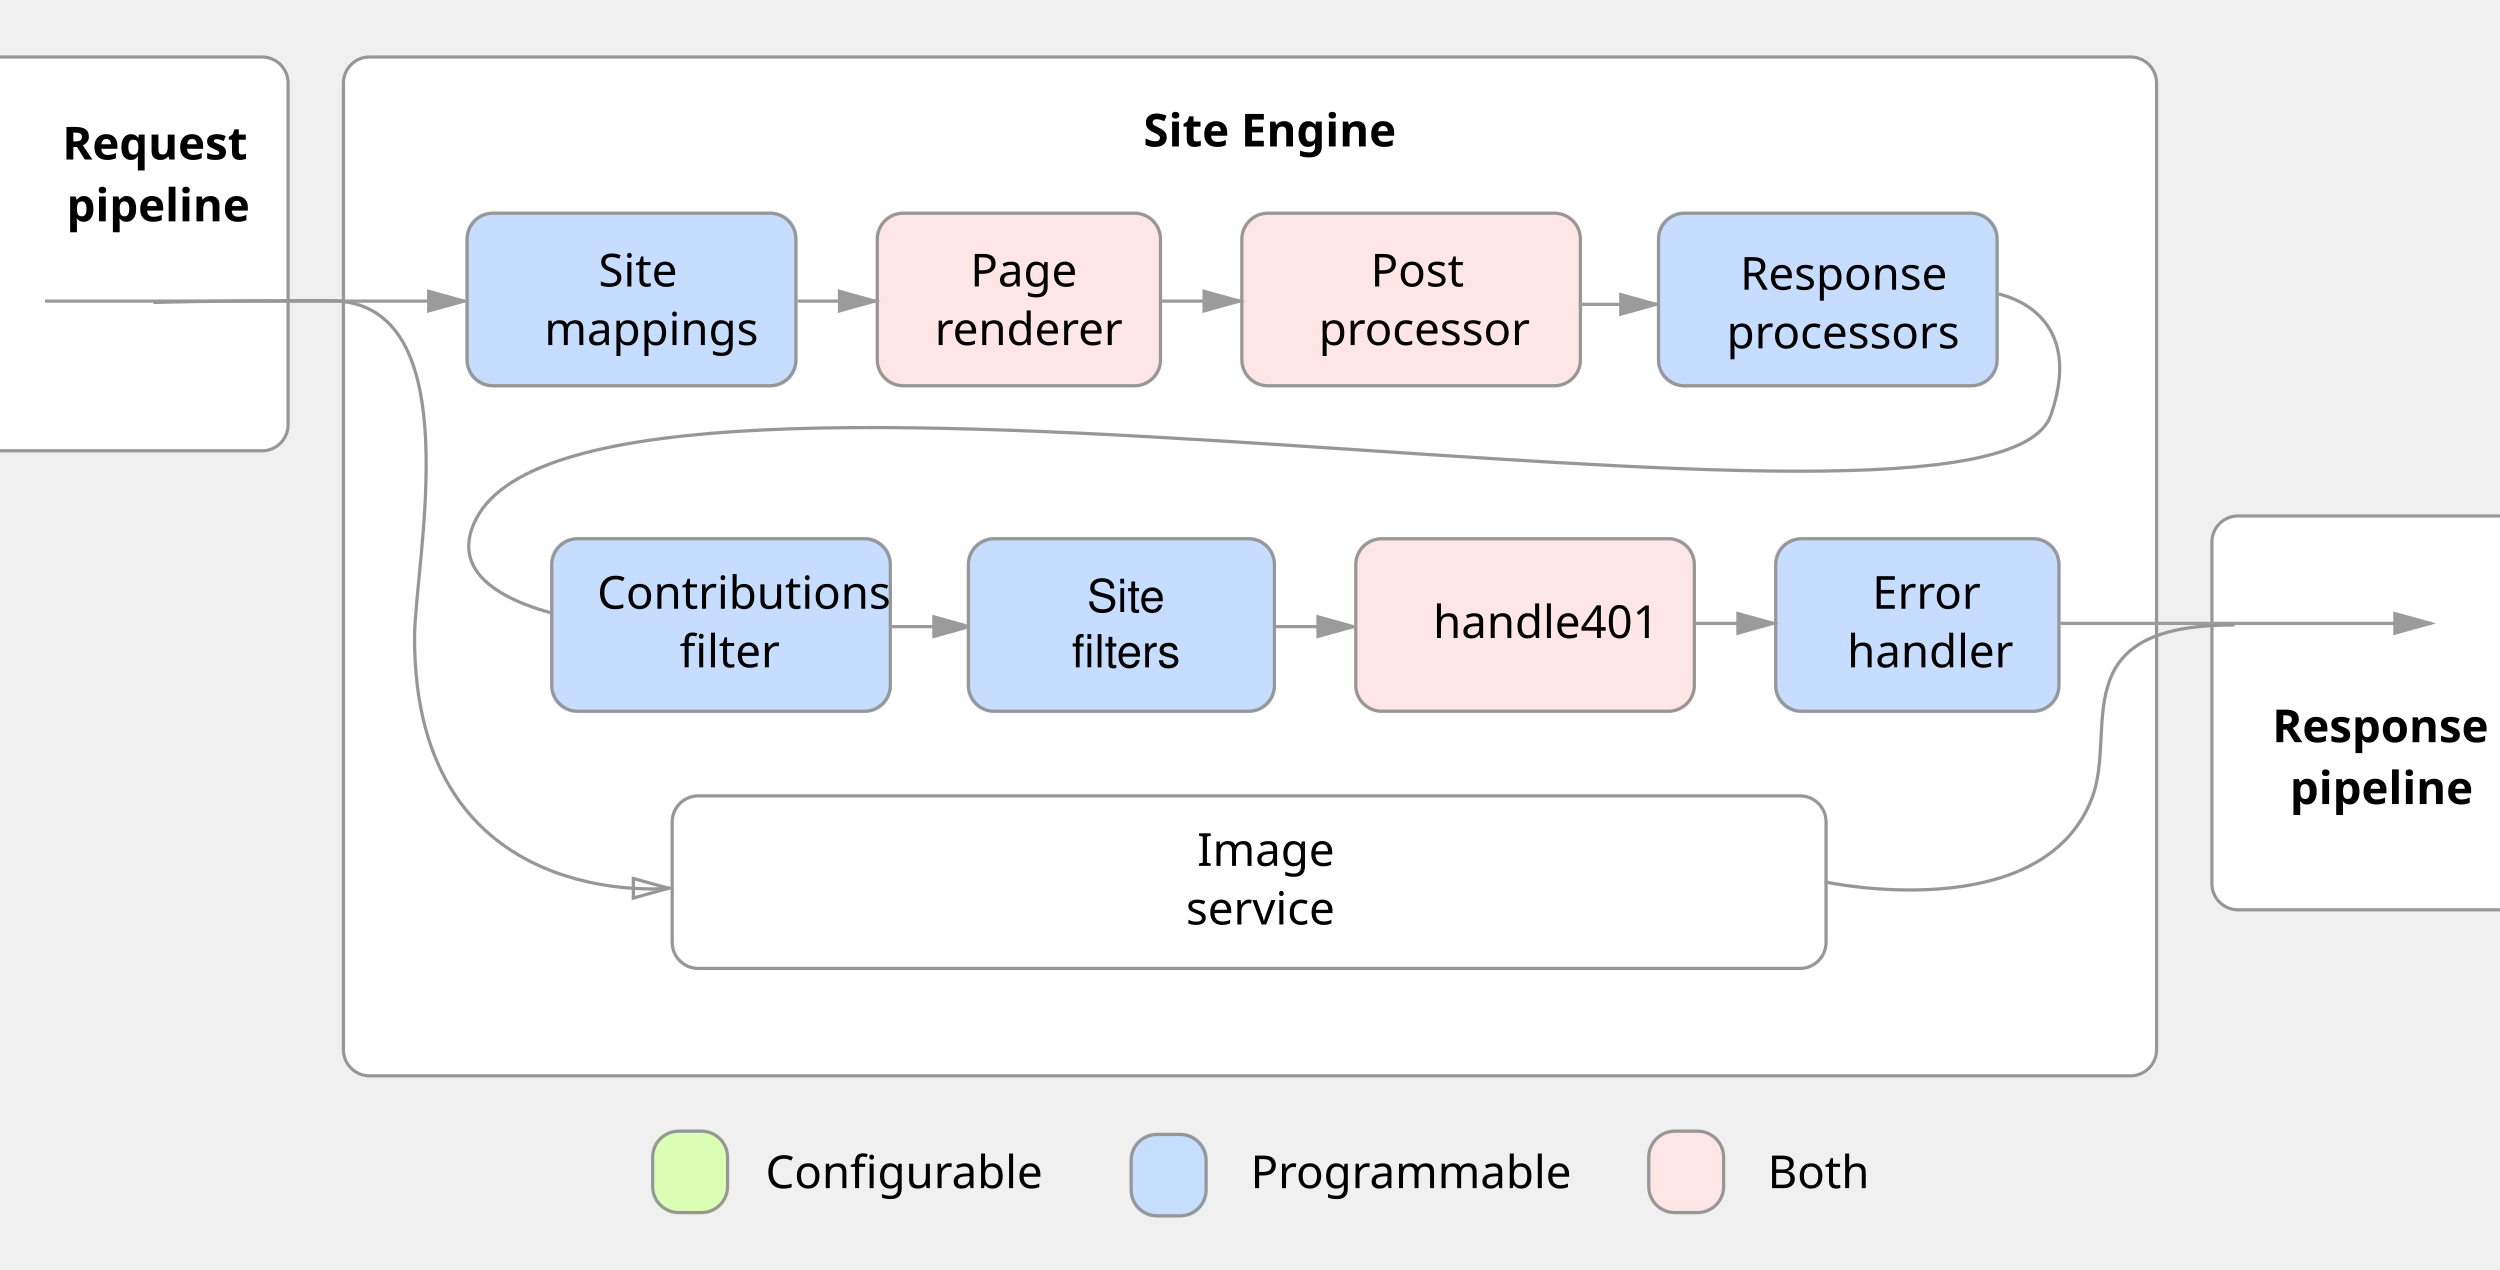
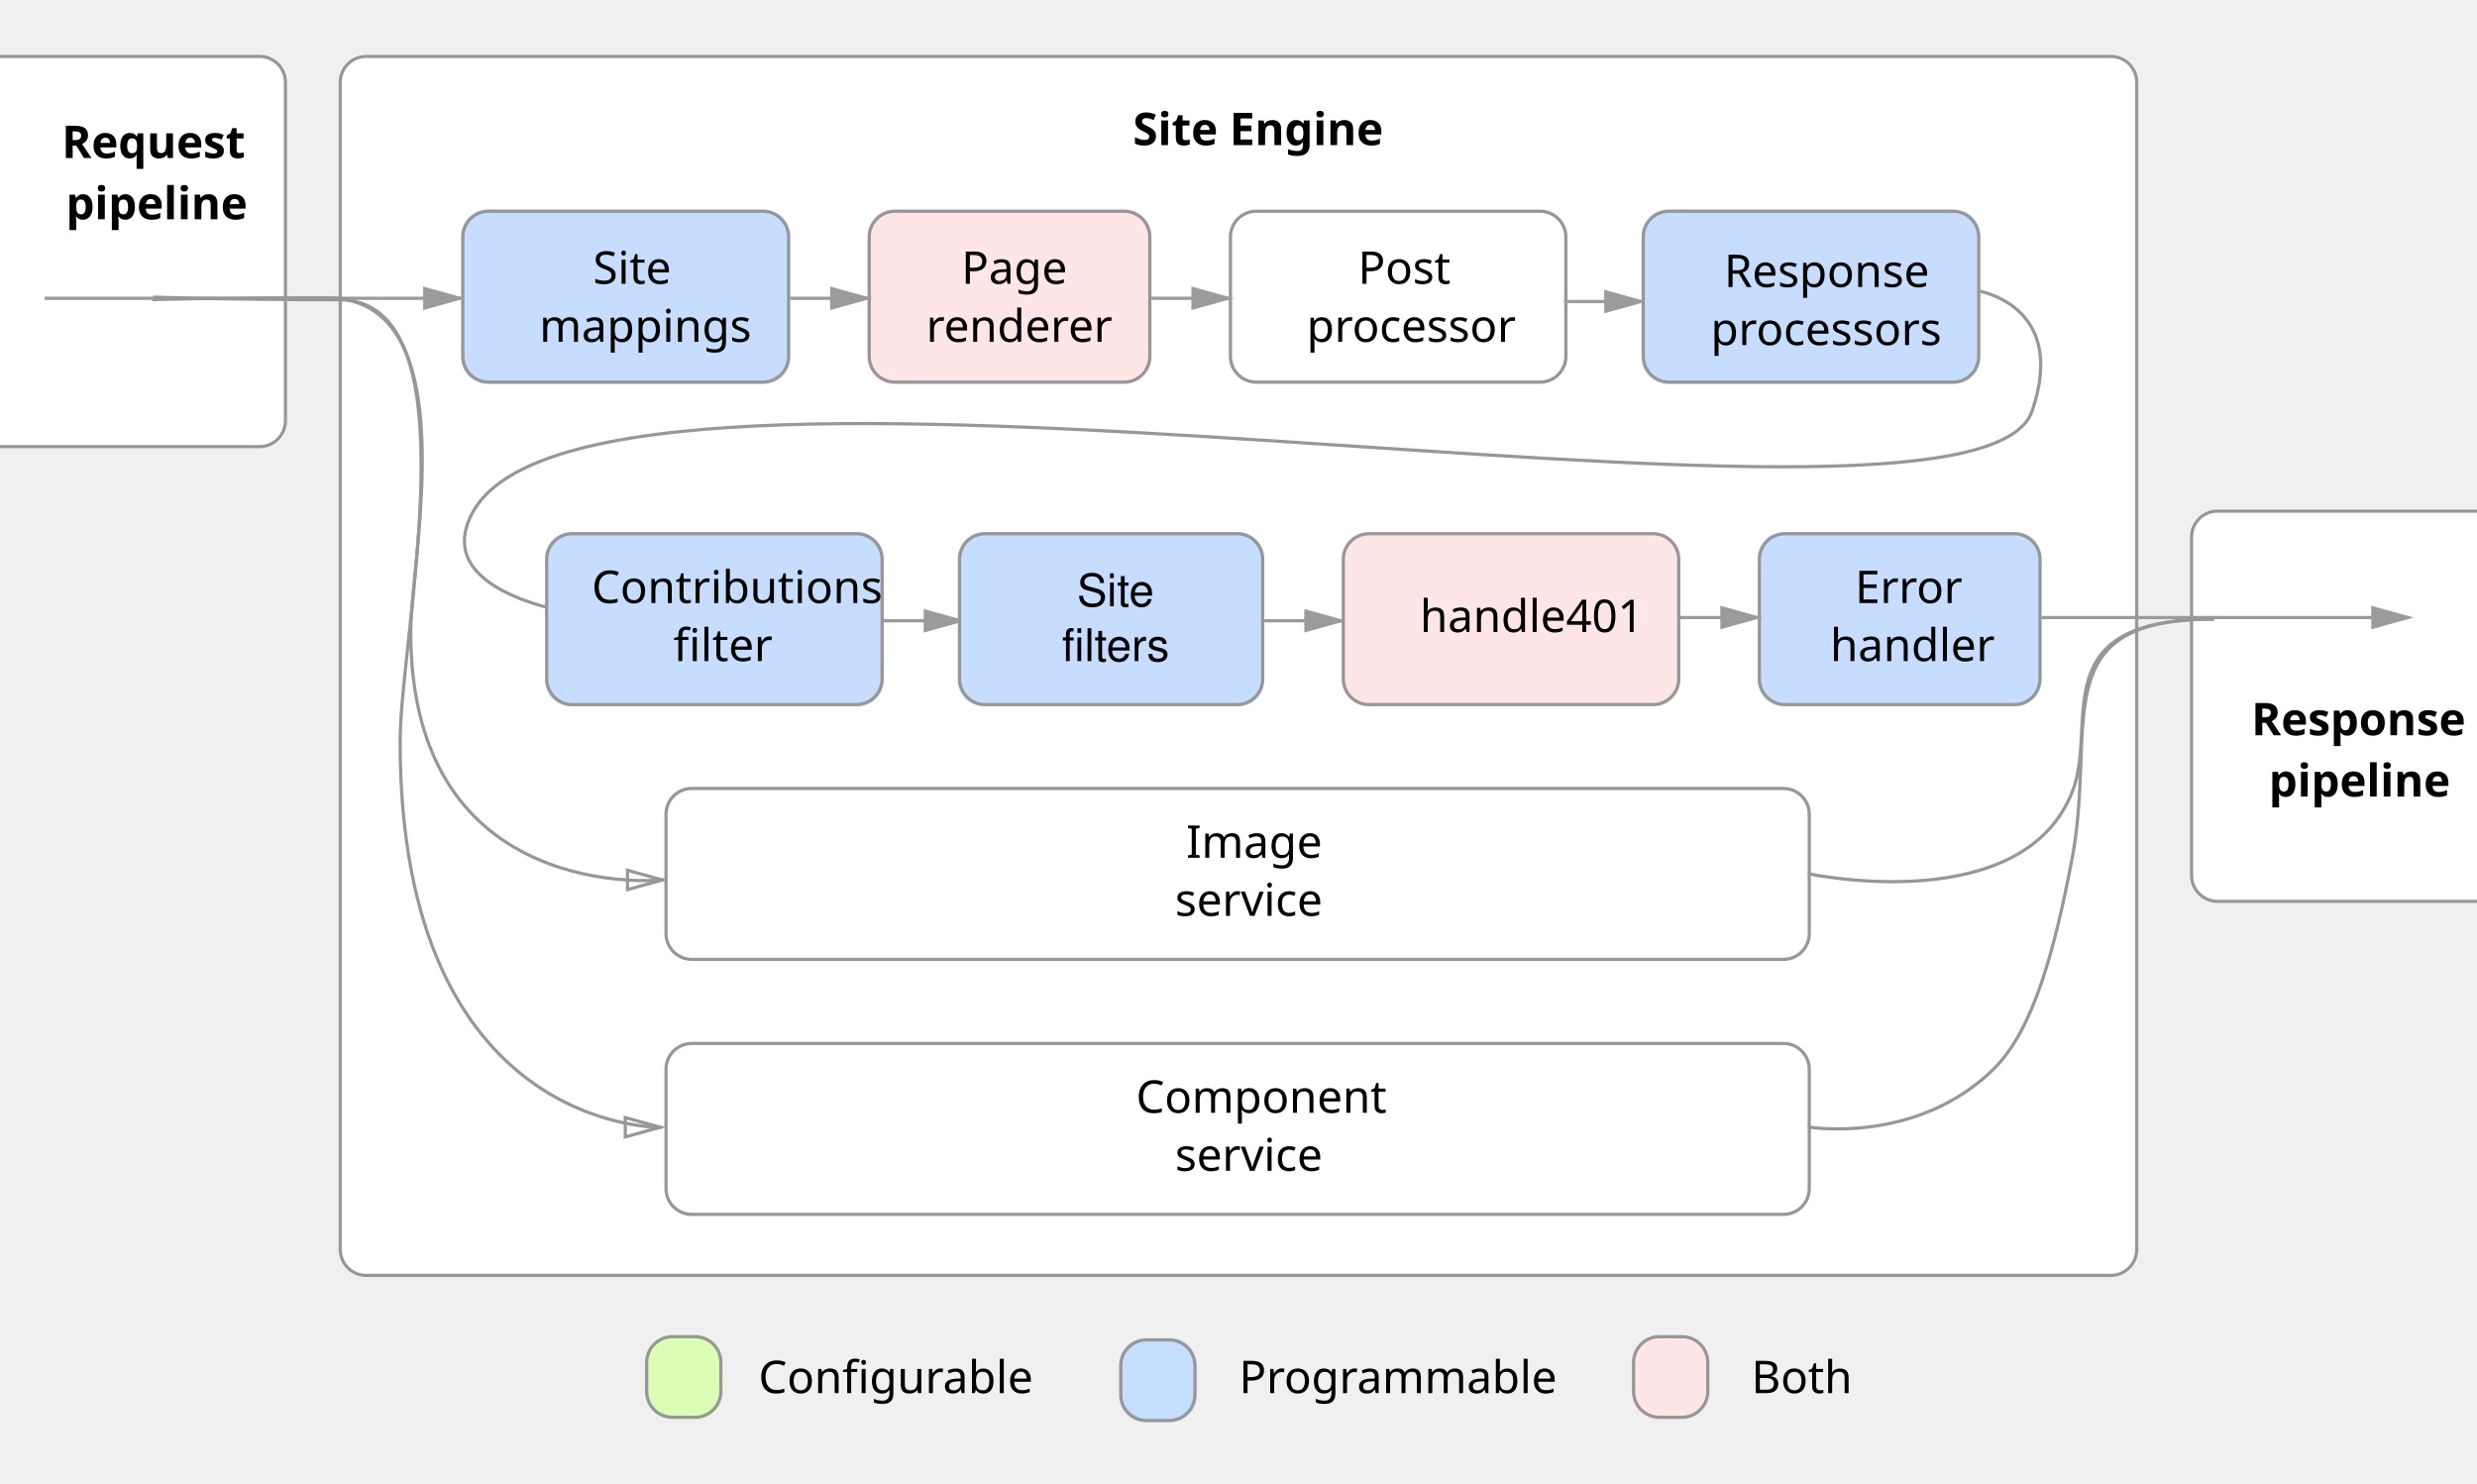
- <svg xmlns="http://www.w3.org/2000/svg" xmlns:xlink="http://www.w3.org/1999/xlink" width="768px" height="390px" viewBox="0 0 768 390" version="1.1">
+ <svg xmlns="http://www.w3.org/2000/svg" xmlns:xlink="http://www.w3.org/1999/xlink" width="768px" height="460px" viewBox="0 0 768 460" version="1.1">
  <defs>
-     <rect id="path-1" x="105" y="17" width="558" height="314" rx="8" />
+     <rect id="path-1" x="105" y="17" width="558" height="379" rx="8" />
    <rect id="path-2" x="-210" y="17" width="299" height="122" rx="8" />
    <rect id="path-3" x="679" y="158" width="299" height="122" rx="8" />
    <rect id="path-4" x="143" y="65" width="102" height="54" rx="8" />
    <rect id="path-5" x="269" y="65" width="88" height="54" rx="8" />
    <rect id="path-6" x="381" y="65" width="105" height="54" rx="8" />
    <rect id="path-7" x="509" y="65" width="105" height="54" rx="8" />
    <rect id="path-8" x="169" y="165" width="105" height="54" rx="8" />
    <rect id="path-9" x="297" y="165" width="95" height="54" rx="8" />
    <rect id="path-10" x="416" y="165" width="105" height="54" rx="8" />
    <rect id="path-11" x="545" y="165" width="88" height="54" rx="8" />
-     <rect id="path-12" x="200" y="347" width="24" height="26" rx="8" />
-     <rect id="path-13" x="506" y="347" width="24" height="26" rx="8" />
-     <rect id="path-14" x="347" y="348" width="24" height="26" rx="8" />
+     <rect id="path-12" x="200" y="414" width="24" height="26" rx="8" />
+     <rect id="path-13" x="506" y="414" width="24" height="26" rx="8" />
+     <rect id="path-14" x="347" y="415" width="24" height="26" rx="8" />
    <rect id="path-15" x="206" y="244" width="355.464" height="54" rx="8" />
+     <rect id="path-16" x="206" y="323.074" width="355.464" height="54" rx="8" />
  </defs>
  <g id="Page-1" stroke="none" stroke-width="1" fill="none" fill-rule="evenodd">
-     <g id="Site-Engine">
+     <g id="site-pipeline">
      <g id="Rectangle">
        <use fill="#FFFFFF" fill-rule="evenodd" xlink:href="#path-1" />
-         <rect stroke="#979797" stroke-width="1" x="105.5" y="17.5" width="557" height="313" rx="8" />
+         <rect stroke="#979797" stroke-width="1" x="105.5" y="17.5" width="557" height="378" rx="8" />
      </g>
      <g id="Rectangle">
        <use fill="#FFFFFF" fill-rule="evenodd" xlink:href="#path-2" />
        <rect stroke="#979797" stroke-width="1" x="-209.5" y="17.5" width="298" height="121" rx="8" />
      </g>
      <path d="M14.309,92.5 L142.5,92.5" id="Line" stroke="#9B9B9B" fill="#9B9B9B" stroke-linecap="square" />
      <path id="Line-decoration-1" d="M142.5,92.5 L131.7,89.5 L131.7,95.5 L142.5,92.5 Z" stroke="#9B9B9B" fill="#9B9B9B" stroke-linecap="square" />
-       <text font-family="GTPressura-Bold, GT Pressura" font-size="14" font-weight="bold" fill="#000000">
+       <text id="Site-Engine" font-family="GTPressura-Bold, GT Pressura" font-size="14" font-weight="bold" fill="#000000">
        <tspan x="351.264" y="45">Site Engine</tspan>
      </text>
      <text id="Request-pipeline" font-family="GTPressura-Bold, GT Pressura" font-size="14" font-weight="bold" fill="#000000">
        <tspan x="19.147" y="49">Request</tspan>
        <tspan x="20.456" y="68">pipeline</tspan>
      </text>
      <g id="Rectangle">
        <use fill="#FFFFFF" fill-rule="evenodd" xlink:href="#path-3" />
        <rect stroke="#979797" stroke-width="1" x="679.5" y="158.5" width="298" height="121" rx="8" />
      </g>
      <text id="Response-pipeline" font-family="GTPressura-Bold, GT Pressura" font-size="14" font-weight="bold" fill="#000000">
        <tspan x="698.045" y="228">Response</tspan>
        <tspan x="703.456" y="247">pipeline</tspan>
      </text>
      <path d="M619.484,191.5 L746.51,191.5" id="Line" stroke="#9B9B9B" fill="#9B9B9B" stroke-linecap="square" />
      <path id="Line-decoration-1" d="M746.51,191.5 L735.71,188.5 L735.71,194.5 L746.51,191.5 Z" stroke="#9B9B9B" fill="#9B9B9B" stroke-linecap="square" />
      <g id="Rectangle">
        <use fill="#C6DDFF" fill-rule="evenodd" xlink:href="#path-4" />
        <rect stroke="#979797" stroke-width="1" x="143.5" y="65.5" width="101" height="53" rx="8" />
      </g>
      <g id="Rectangle">
        <use fill="#FFE6E6" fill-rule="evenodd" xlink:href="#path-5" />
        <rect stroke="#979797" stroke-width="1" x="269.5" y="65.5" width="87" height="53" rx="8" />
      </g>
      <text id="Page-renderer" font-family="GTPressura, GT Pressura" font-size="14" font-weight="normal" fill="#000000">
        <tspan x="298.088" y="88">Page</tspan>
        <tspan x="287.161" y="106">renderer</tspan>
      </text>
      <path d="M245.5,92.5 L268.695,92.5" id="Line" stroke="#9B9B9B" fill="#9B9B9B" stroke-linecap="square" />
      <path id="Line-decoration-1" d="M268.695,92.5 L257.895,89.5 L257.895,95.5 L268.695,92.5 Z" stroke="#9B9B9B" fill="#9B9B9B" stroke-linecap="square" />
      <g id="Rectangle">
-         <use fill="#FFE6E6" fill-rule="evenodd" xlink:href="#path-6" />
+         <use fill="#FFFFFF" fill-rule="evenodd" xlink:href="#path-6" />
        <rect stroke="#979797" stroke-width="1" x="381.5" y="65.5" width="104" height="53" rx="8" />
      </g>
      <path d="M357.5,92.5 L380.695,92.5" id="Line" stroke="#9B9B9B" fill="#9B9B9B" stroke-linecap="square" />
      <path id="Line-decoration-1" d="M380.695,92.5 L369.895,89.5 L369.895,95.5 L380.695,92.5 Z" stroke="#9B9B9B" fill="#9B9B9B" stroke-linecap="square" />
      <path d="M485.5,93.5 L508.695,93.5" id="Line" stroke="#9B9B9B" fill="#9B9B9B" stroke-linecap="square" />
      <path id="Line-decoration-1" d="M508.695,93.5 L497.895,90.5 L497.895,96.5 L508.695,93.5 Z" stroke="#9B9B9B" fill="#9B9B9B" stroke-linecap="square" />
      <path d="M612.421,90 C612.421,90 641.591,93.974 630.037,127.501 C611.91,180.105 182.306,88.835 146.241,159.469 C133.062,185.282 182.306,190.858 182.306,190.858" id="Path-2" stroke="#979797" />
      <g id="Rectangle">
        <use fill="#C6DDFF" fill-rule="evenodd" xlink:href="#path-7" />
        <rect stroke="#979797" stroke-width="1" x="509.5" y="65.5" width="104" height="53" rx="8" />
      </g>
      <text id="Post-processor" font-family="GTPressura, GT Pressura" font-size="14" font-weight="normal" fill="#000000">
        <tspan x="421.068" y="88">Post</tspan>
        <tspan x="405.129" y="106">processor</tspan>
      </text>
      <g id="Rectangle">
        <use fill="#C6DDFF" fill-rule="evenodd" xlink:href="#path-8" />
        <rect stroke="#979797" stroke-width="1" x="169.5" y="165.5" width="104" height="53" rx="8" />
      </g>
      <text id="Contributions-filter" font-family="GTPressura, GT Pressura" font-size="14" font-weight="normal" fill="#000000">
        <tspan x="183.461" y="187">Contributions</tspan>
        <tspan x="208.794" y="205">filter</tspan>
      </text>
      <path d="M274.5,192.5 L297.695,192.5" id="Line" stroke="#9B9B9B" fill="#9B9B9B" stroke-linecap="square" />
      <path id="Line-decoration-1" d="M297.695,192.5 L286.895,189.5 L286.895,195.5 L297.695,192.5 Z" stroke="#9B9B9B" fill="#9B9B9B" stroke-linecap="square" />
      <path d="M392.5,192.5 L415.695,192.5" id="Line" stroke="#9B9B9B" fill="#9B9B9B" stroke-linecap="square" />
      <path id="Line-decoration-1" d="M415.695,192.5 L404.895,189.5 L404.895,195.5 L415.695,192.5 Z" stroke="#9B9B9B" fill="#9B9B9B" stroke-linecap="square" />
      <text id="Response-processors" font-family="GTPressura, GT Pressura" font-size="14" font-weight="normal" fill="#000000">
        <tspan x="534.567" y="89">Response</tspan>
        <tspan x="530.416" y="107">processors</tspan>
      </text>
      <text id="Site-mappings" font-family="GTPressura, GT Pressura" font-size="14" font-weight="normal" fill="#000000">
        <tspan x="183.856" y="88">Site</tspan>
        <tspan x="167.238" y="106">mappings</tspan>
      </text>
      <g id="Rectangle">
        <use fill="#C6DDFF" fill-rule="evenodd" xlink:href="#path-9" />
        <rect stroke="#979797" stroke-width="1" x="297.5" y="165.5" width="94" height="53" rx="8" />
      </g>
      <text id="Site-filters" font-family="Helvetica" font-size="14" font-weight="normal" fill="#000000">
        <tspan x="333.938" y="188">Site</tspan>
        <tspan x="329.276" y="205">filters</tspan>
      </text>
      <g id="Rectangle-Copy-7">
        <use fill="#FFE6E6" fill-rule="evenodd" xlink:href="#path-10" />
        <rect stroke="#979797" stroke-width="1" x="416.5" y="165.5" width="104" height="53" rx="8" />
      </g>
      <text id="handle401" font-family="GTPressura, GT Pressura" font-size="14" font-weight="normal" fill="#000000">
        <tspan x="440.251" y="196">handle401</tspan>
      </text>
      <g id="Rectangle-Copy-11">
        <use fill="#C6DDFF" fill-rule="evenodd" xlink:href="#path-11" />
        <rect stroke="#979797" stroke-width="1" x="545.5" y="165.5" width="87" height="53" rx="8" />
      </g>
      <text id="Error-handler" font-family="GTPressura, GT Pressura" font-size="14" font-weight="normal" fill="#000000">
        <tspan x="575.154" y="187">Error</tspan>
        <tspan x="567.454" y="205">handler</tspan>
      </text>
      <path d="M521.5,191.5 L544.695,191.5" id="Line-Copy-7" stroke="#9B9B9B" fill="#9B9B9B" stroke-linecap="square" />
      <path id="Line-Copy-7-decoration-1" d="M544.695,191.5 L533.895,188.5 L533.895,194.5 L544.695,191.5 Z" stroke="#9B9B9B" fill="#9B9B9B" stroke-linecap="square" />
      <text id="Both" font-family="GTPressura, GT Pressura" font-size="14" font-weight="normal" fill="#000000">
-         <tspan x="543.015" y="365">Both</tspan>
+         <tspan x="543.015" y="432">Both</tspan>
      </text>
      <g id="Rectangle">
        <use fill="#DAFFB5" fill-rule="evenodd" xlink:href="#path-12" />
-         <rect stroke="#979797" stroke-width="1" x="200.5" y="347.5" width="23" height="25" rx="8" />
+         <rect stroke="#979797" stroke-width="1" x="200.5" y="414.5" width="23" height="25" rx="8" />
      </g>
      <g id="Rectangle">
        <use fill="#FFE6E6" fill-rule="evenodd" xlink:href="#path-13" />
-         <rect stroke="#979797" stroke-width="1" x="506.5" y="347.5" width="23" height="25" rx="8" />
+         <rect stroke="#979797" stroke-width="1" x="506.5" y="414.5" width="23" height="25" rx="8" />
      </g>
      <g id="Rectangle">
        <use fill="#C6DEFF" fill-rule="evenodd" xlink:href="#path-14" />
-         <rect stroke="#979797" stroke-width="1" x="347.5" y="348.5" width="23" height="25" rx="8" />
+         <rect stroke="#979797" stroke-width="1" x="347.5" y="415.5" width="23" height="25" rx="8" />
      </g>
      <text id="Configurable" font-family="GTPressura, GT Pressura" font-size="14" font-weight="normal" fill="#000000">
-         <tspan x="235.174" y="365">Configurable</tspan>
+         <tspan x="235.174" y="432">Configurable</tspan>
      </text>
      <text id="Programmable" font-family="GTPressura, GT Pressura" font-size="14" font-weight="normal" fill="#000000">
-         <tspan x="384.176" y="365">Programmable</tspan>
+         <tspan x="384.176" y="432">Programmable</tspan>
      </text>
      <g id="Rectangle">
        <use fill="#FFFFFF" fill-rule="evenodd" xlink:href="#path-15" />
        <rect stroke="#979797" stroke-width="1" x="206.5" y="244.5" width="354.464" height="53" rx="8" />
      </g>
      <text id="Image-service" font-family="GTPressura, GT Pressura" font-size="14" font-weight="normal" fill="#000000">
        <tspan x="367.768" y="266">Image</tspan>
        <tspan x="364.331" y="284">service</tspan>
      </text>
+       <g id="Rectangle">
+         <use fill="#FFFFFF" fill-rule="evenodd" xlink:href="#path-16" />
+         <rect stroke="#979797" stroke-width="1" x="206.5" y="323.574" width="354.464" height="53" rx="8" />
+       </g>
+       <text id="Component-service" font-family="GTPressura, GT Pressura" font-size="14" font-weight="normal" fill="#000000">
+         <tspan x="352.221" y="345.074">Component</tspan>
+         <tspan x="364.331" y="363.074">service</tspan>
+       </text>
      <path d="M47.65,92.901 C47.65,92.901 63.084,92.366 101.393,92.366 C145.117,92.366 127.35,172.783 127.35,196 C127.35,280.912 205.359,272.87 205.359,272.87" id="Line" stroke="#979797" stroke-linecap="square" />
      <path id="Line-decoration-1" d="M205.359,272.87 L194.559,269.87 L194.559,275.87 L205.359,272.87 Z" stroke="#979797" stroke-linecap="square" />
+       <path d="M48,92.129 C48,92.129 67.851,92.938 105.103,92.938 C147.622,92.938 124.059,196.891 124.059,230 C124.059,351.093 204.67,349.562 204.67,349.562" id="Line" stroke="#979797" stroke-linecap="square" />
+       <path id="Line-decoration-1" d="M204.67,349.562 L193.87,346.562 L193.87,352.562 L204.67,349.562 Z" stroke="#979797" stroke-linecap="square" />
      <path d="M561,192 C613.871,192 596.254,224.334 604.335,245.269 C619.687,285.044 685.957,271 685.957,271" id="Line" stroke="#979797" stroke-linecap="square" transform="translate(623.4784, 232.7028) scale(-1, 1) translate(-623.4784, -232.7028) " />
+       <path d="M561,192 C613.871,192 596.53,225.138 604.611,266.884 C609.868,294.043 616.316,319.19 628.766,331.447 C652.674,354.985 685.957,349.526 685.957,349.526" id="Line" stroke="#979797" stroke-linecap="square" transform="translate(623.4784, 271.0372) scale(-1, 1) translate(-623.4784, -271.0372) " />
    </g>
  </g>
</svg>
